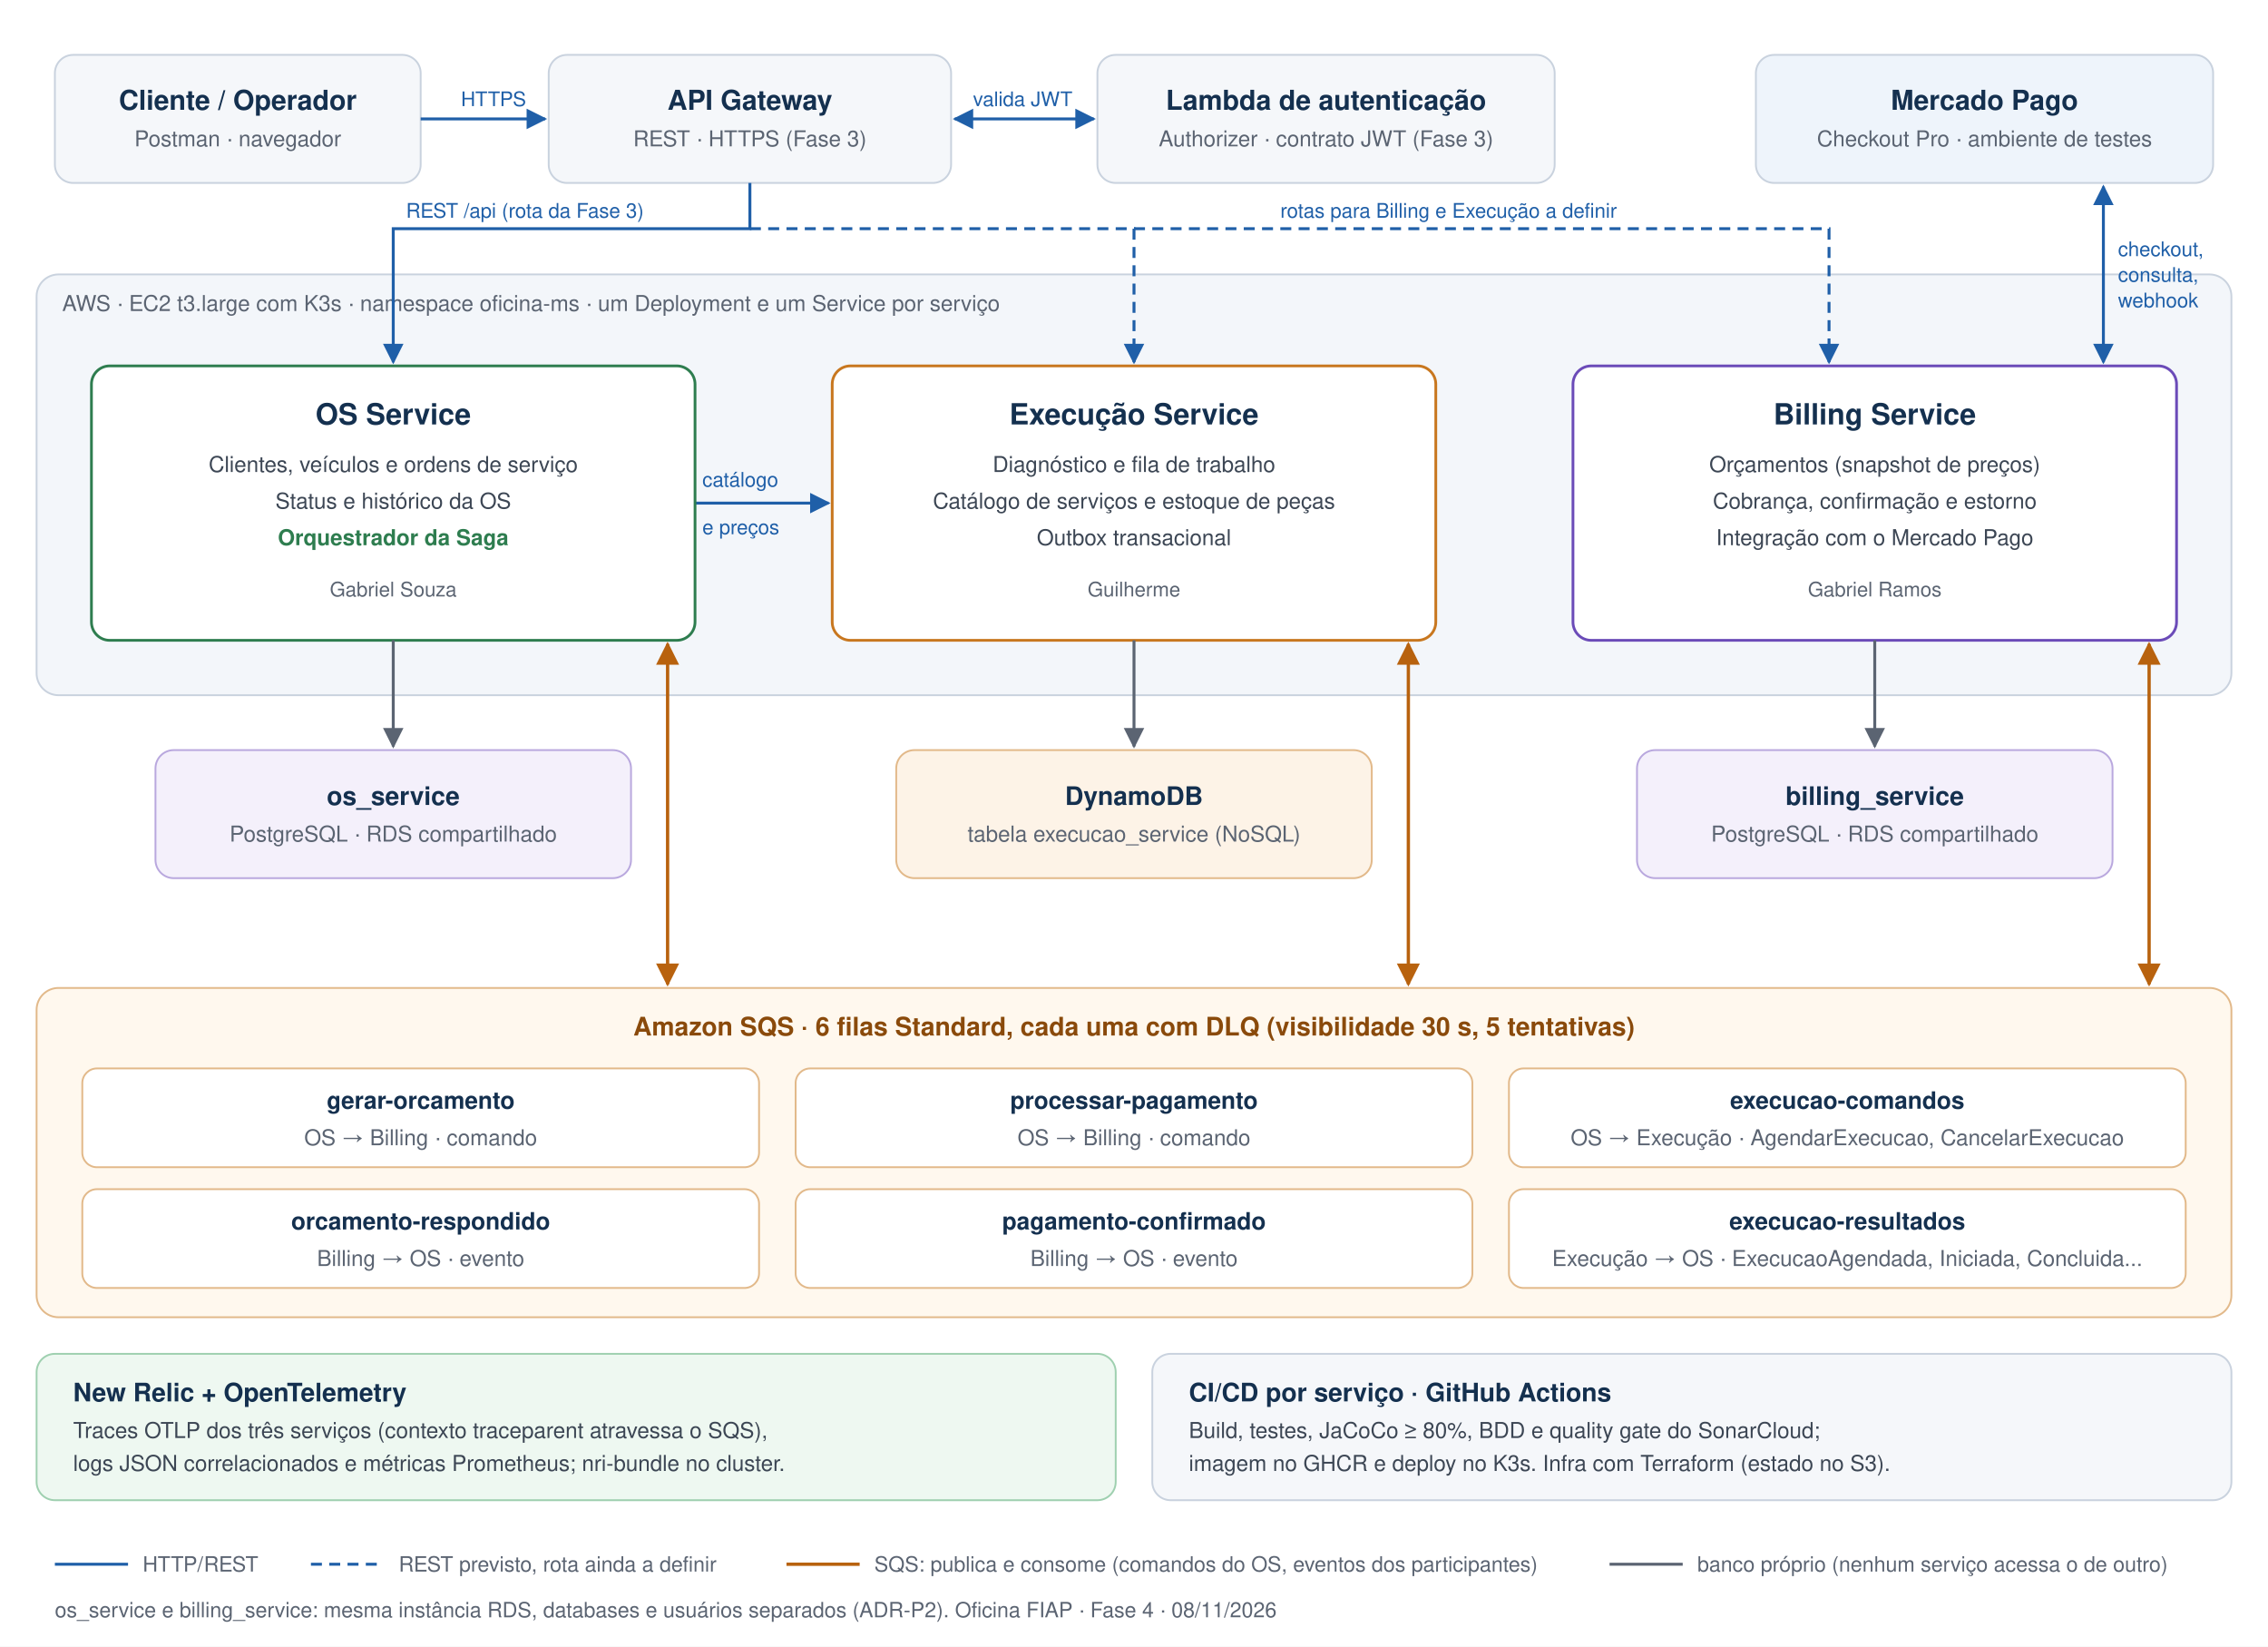
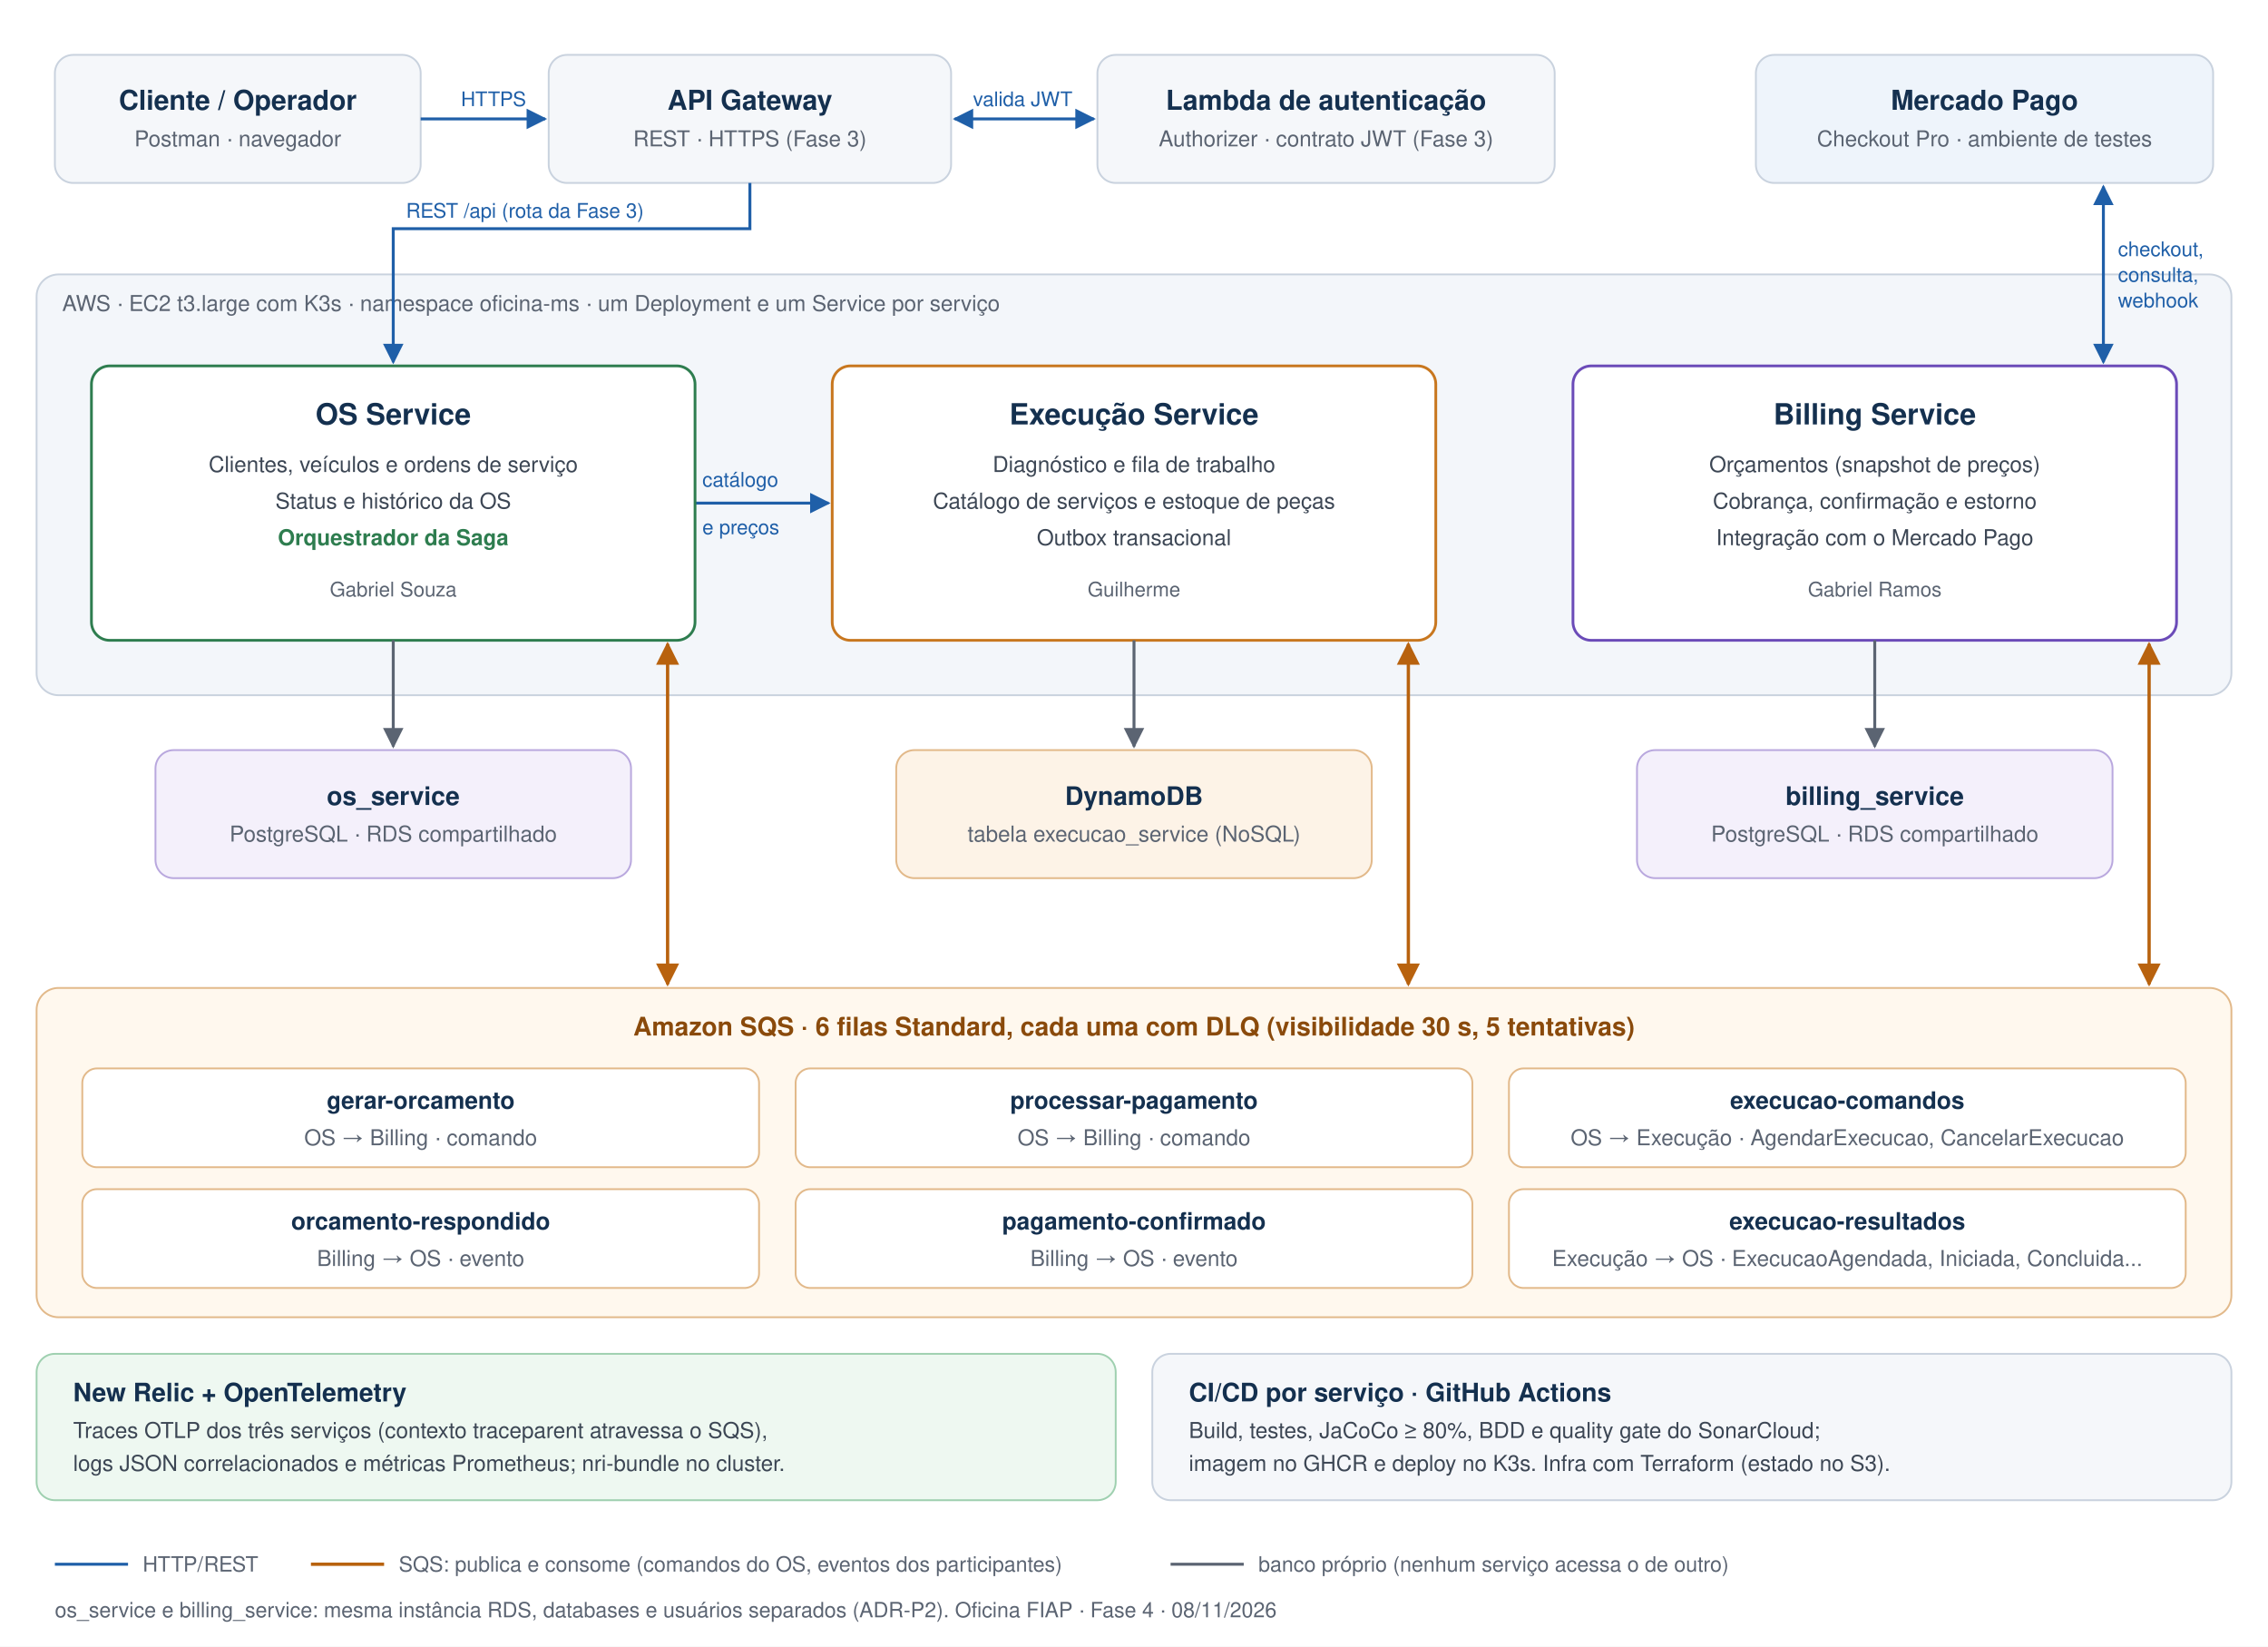
<svg xmlns="http://www.w3.org/2000/svg" viewBox="0 0 1240 900" width="1240" height="900" font-family="Helvetica, Arial, sans-serif">
  <defs>
    <marker id="seta-azul" viewBox="0 0 10 10" refX="9" refY="5" markerWidth="7" markerHeight="7" orient="auto-start-reverse">
      <path d="M0,0 L10,5 L0,10 z" fill="#1f5fa8" />
    </marker>
    <marker id="seta-laranja" viewBox="0 0 10 10" refX="9" refY="5" markerWidth="7" markerHeight="7" orient="auto-start-reverse">
      <path d="M0,0 L10,5 L0,10 z" fill="#b8620e" />
    </marker>
    <marker id="seta-cinza" viewBox="0 0 10 10" refX="9" refY="5" markerWidth="7" markerHeight="7" orient="auto-start-reverse">
      <path d="M0,0 L10,5 L0,10 z" fill="#5b6472" />
    </marker>
  </defs>
  <rect x="0" y="0" width="1240" height="900" fill="#ffffff" />
  <rect x="20" y="150" width="1200" height="230" rx="12" fill="#f3f6fa" stroke="#c9d2de" />
  <text x="34" y="170" font-size="12" fill="#5b6472">AWS · EC2 t3.large com K3s · namespace oficina-ms · um Deployment e um Service por serviço</text>
  <g font-size="12" fill="#5b6472" text-anchor="middle">
    <rect x="30" y="30" width="200" height="70" rx="10" fill="#f5f7fa" stroke="#c9d2de" />
    <text x="130" y="60" font-size="15" font-weight="bold" fill="#14304f">Cliente / Operador</text>
    <text x="130" y="80">Postman · navegador</text>
    <rect x="300" y="30" width="220" height="70" rx="10" fill="#f5f7fa" stroke="#c9d2de" />
    <text x="410" y="60" font-size="15" font-weight="bold" fill="#14304f">API Gateway</text>
    <text x="410" y="80">REST · HTTPS (Fase 3)</text>
    <rect x="600" y="30" width="250" height="70" rx="10" fill="#f5f7fa" stroke="#c9d2de" />
    <text x="725" y="60" font-size="15" font-weight="bold" fill="#14304f">Lambda de autenticação</text>
    <text x="725" y="80">Authorizer · contrato JWT (Fase 3)</text>
    <rect x="960" y="30" width="250" height="70" rx="10" fill="#eef4fb" stroke="#c9d2de" />
    <text x="1085" y="60" font-size="15" font-weight="bold" fill="#14304f">Mercado Pago</text>
    <text x="1085" y="80">Checkout Pro · ambiente de testes</text>
  </g>
  <g stroke="#1f5fa8" stroke-width="1.6" fill="none">
    <line x1="230" y1="65" x2="298" y2="65" marker-end="url(#seta-azul)" />
    <line x1="522" y1="65" x2="598" y2="65" marker-start="url(#seta-azul)" marker-end="url(#seta-azul)" />
    <path d="M410,100 V125 H215 V198" marker-end="url(#seta-azul)" />
-     <path d="M410,125 H620 V198" stroke-dasharray="6 4" marker-end="url(#seta-azul)" />
-     <path d="M620,125 H1000 V198" stroke-dasharray="6 4" marker-end="url(#seta-azul)" />
    <line x1="1150" y1="102" x2="1150" y2="198" marker-start="url(#seta-azul)" marker-end="url(#seta-azul)" />
    <line x1="380" y1="275" x2="453" y2="275" marker-end="url(#seta-azul)" />
  </g>
  <g font-size="11" fill="#1f5fa8">
    <text x="252" y="58">HTTPS</text>
    <text x="532" y="58">valida JWT</text>
    <text x="222" y="119">REST /api (rota da Fase 3)</text>
-     <text x="700" y="119">rotas para Billing e Execução a definir</text>
    <text x="1158" y="140">checkout,</text>
    <text x="1158" y="154">consulta,</text>
    <text x="1158" y="168">webhook</text>
    <text x="384" y="266">catálogo</text>
    <text x="384" y="292">e preços</text>
  </g>
  <g text-anchor="middle" font-size="12" fill="#3c4654">
    <rect x="50" y="200" width="330" height="150" rx="10" fill="#ffffff" stroke="#2e7d4f" stroke-width="1.5" />
    <text x="215" y="232" font-size="16" font-weight="bold" fill="#14304f">OS Service</text>
    <text x="215" y="258">Clientes, veículos e ordens de serviço</text>
    <text x="215" y="278">Status e histórico da OS</text>
    <text x="215" y="298" font-weight="bold" fill="#2e7d4f">Orquestrador da Saga</text>
    <text x="215" y="326" font-size="11" fill="#5b6472">Gabriel Souza</text>
    <rect x="455" y="200" width="330" height="150" rx="10" fill="#ffffff" stroke="#c8771f" stroke-width="1.5" />
    <text x="620" y="232" font-size="16" font-weight="bold" fill="#14304f">Execução Service</text>
    <text x="620" y="258">Diagnóstico e fila de trabalho</text>
    <text x="620" y="278">Catálogo de serviços e estoque de peças</text>
    <text x="620" y="298">Outbox transacional</text>
    <text x="620" y="326" font-size="11" fill="#5b6472">Guilherme</text>
    <rect x="860" y="200" width="330" height="150" rx="10" fill="#ffffff" stroke="#6b4bb8" stroke-width="1.5" />
    <text x="1025" y="232" font-size="16" font-weight="bold" fill="#14304f">Billing Service</text>
    <text x="1025" y="258">Orçamentos (snapshot de preços)</text>
    <text x="1025" y="278">Cobrança, confirmação e estorno</text>
    <text x="1025" y="298">Integração com o Mercado Pago</text>
    <text x="1025" y="326" font-size="11" fill="#5b6472">Gabriel Ramos</text>
  </g>
  <g stroke="#5b6472" stroke-width="1.6" fill="none">
    <line x1="215" y1="350" x2="215" y2="408" marker-end="url(#seta-cinza)" />
    <line x1="620" y1="350" x2="620" y2="408" marker-end="url(#seta-cinza)" />
    <line x1="1025" y1="350" x2="1025" y2="408" marker-end="url(#seta-cinza)" />
  </g>
  <g text-anchor="middle" font-size="12" fill="#5b6472">
    <rect x="85" y="410" width="260" height="70" rx="10" fill="#f4f0fb" stroke="#b9a8de" />
    <text x="215" y="440" font-size="14" font-weight="bold" fill="#14304f">os_service</text>
    <text x="215" y="460">PostgreSQL · RDS compartilhado</text>
    <rect x="490" y="410" width="260" height="70" rx="10" fill="#fdf3e7" stroke="#e2b98a" />
    <text x="620" y="440" font-size="14" font-weight="bold" fill="#14304f">DynamoDB</text>
    <text x="620" y="460">tabela execucao_service (NoSQL)</text>
    <rect x="895" y="410" width="260" height="70" rx="10" fill="#f4f0fb" stroke="#b9a8de" />
    <text x="1025" y="440" font-size="14" font-weight="bold" fill="#14304f">billing_service</text>
    <text x="1025" y="460">PostgreSQL · RDS compartilhado</text>
  </g>
  <g stroke="#b8620e" stroke-width="1.8" fill="none">
    <line x1="365" y1="352" x2="365" y2="538" marker-start="url(#seta-laranja)" marker-end="url(#seta-laranja)" />
    <line x1="770" y1="352" x2="770" y2="538" marker-start="url(#seta-laranja)" marker-end="url(#seta-laranja)" />
    <line x1="1175" y1="352" x2="1175" y2="538" marker-start="url(#seta-laranja)" marker-end="url(#seta-laranja)" />
  </g>
  <rect x="20" y="540" width="1200" height="180" rx="12" fill="#fff8ee" stroke="#e2b98a" />
  <text x="620" y="566" text-anchor="middle" font-size="14" font-weight="bold" fill="#8a4a0b">Amazon SQS · 6 filas Standard, cada uma com DLQ (visibilidade 30 s, 5 tentativas)</text>
  <g font-size="12" text-anchor="middle" fill="#5b6472">
    <rect x="45" y="584" width="370" height="54" rx="8" fill="#ffffff" stroke="#e2b98a" />
    <text x="230" y="606" font-size="13" font-weight="bold" fill="#14304f">gerar-orcamento</text>
    <text x="230" y="626">OS → Billing · comando</text>
    <rect x="435" y="584" width="370" height="54" rx="8" fill="#ffffff" stroke="#e2b98a" />
    <text x="620" y="606" font-size="13" font-weight="bold" fill="#14304f">processar-pagamento</text>
    <text x="620" y="626">OS → Billing · comando</text>
    <rect x="825" y="584" width="370" height="54" rx="8" fill="#ffffff" stroke="#e2b98a" />
    <text x="1010" y="606" font-size="13" font-weight="bold" fill="#14304f">execucao-comandos</text>
    <text x="1010" y="626">OS → Execução · AgendarExecucao, CancelarExecucao</text>
    <rect x="45" y="650" width="370" height="54" rx="8" fill="#ffffff" stroke="#e2b98a" />
    <text x="230" y="672" font-size="13" font-weight="bold" fill="#14304f">orcamento-respondido</text>
    <text x="230" y="692">Billing → OS · evento</text>
    <rect x="435" y="650" width="370" height="54" rx="8" fill="#ffffff" stroke="#e2b98a" />
    <text x="620" y="672" font-size="13" font-weight="bold" fill="#14304f">pagamento-confirmado</text>
    <text x="620" y="692">Billing → OS · evento</text>
    <rect x="825" y="650" width="370" height="54" rx="8" fill="#ffffff" stroke="#e2b98a" />
    <text x="1010" y="672" font-size="13" font-weight="bold" fill="#14304f">execucao-resultados</text>
    <text x="1010" y="692">Execução → OS · ExecucaoAgendada, Iniciada, Concluida...</text>
  </g>
  <g font-size="12" fill="#3c4654">
    <rect x="20" y="740" width="590" height="80" rx="10" fill="#eef8f1" stroke="#9fd0b0" />
    <text x="40" y="766" font-size="14" font-weight="bold" fill="#14304f">New Relic + OpenTelemetry</text>
    <text x="40" y="786">Traces OTLP dos três serviços (contexto traceparent atravessa o SQS),</text>
    <text x="40" y="804">logs JSON correlacionados e métricas Prometheus; nri-bundle no cluster.</text>
    <rect x="630" y="740" width="590" height="80" rx="10" fill="#f5f7fa" stroke="#c9d2de" />
    <text x="650" y="766" font-size="14" font-weight="bold" fill="#14304f">CI/CD por serviço · GitHub Actions</text>
    <text x="650" y="786">Build, testes, JaCoCo ≥ 80%, BDD e quality gate do SonarCloud;</text>
    <text x="650" y="804">imagem no GHCR e deploy no K3s. Infra com Terraform (estado no S3).</text>
  </g>
  <g font-size="11.5" fill="#5b6472">
    <line x1="30" y1="855" x2="70" y2="855" stroke="#1f5fa8" stroke-width="1.6" />
    <text x="78" y="859">HTTP/REST</text>
-     <line x1="170" y1="855" x2="210" y2="855" stroke="#1f5fa8" stroke-width="1.6" stroke-dasharray="6 4" />
-     <text x="218" y="859">REST previsto, rota ainda a definir</text>
-     <line x1="430" y1="855" x2="470" y2="855" stroke="#b8620e" stroke-width="1.8" />
-     <text x="478" y="859">SQS: publica e consome (comandos do OS, eventos dos participantes)</text>
-     <line x1="880" y1="855" x2="920" y2="855" stroke="#5b6472" stroke-width="1.6" />
-     <text x="928" y="859">banco próprio (nenhum serviço acessa o de outro)</text>
+     <line x1="170" y1="855" x2="210" y2="855" stroke="#b8620e" stroke-width="1.8" />
+     <text x="218" y="859">SQS: publica e consome (comandos do OS, eventos dos participantes)</text>
+     <line x1="640" y1="855" x2="680" y2="855" stroke="#5b6472" stroke-width="1.6" />
+     <text x="688" y="859">banco próprio (nenhum serviço acessa o de outro)</text>
    <text x="30" y="884">os_service e billing_service: mesma instância RDS, databases e usuários separados (ADR-P2). Oficina FIAP · Fase 4 · 08/11/2026</text>
  </g>
</svg>
